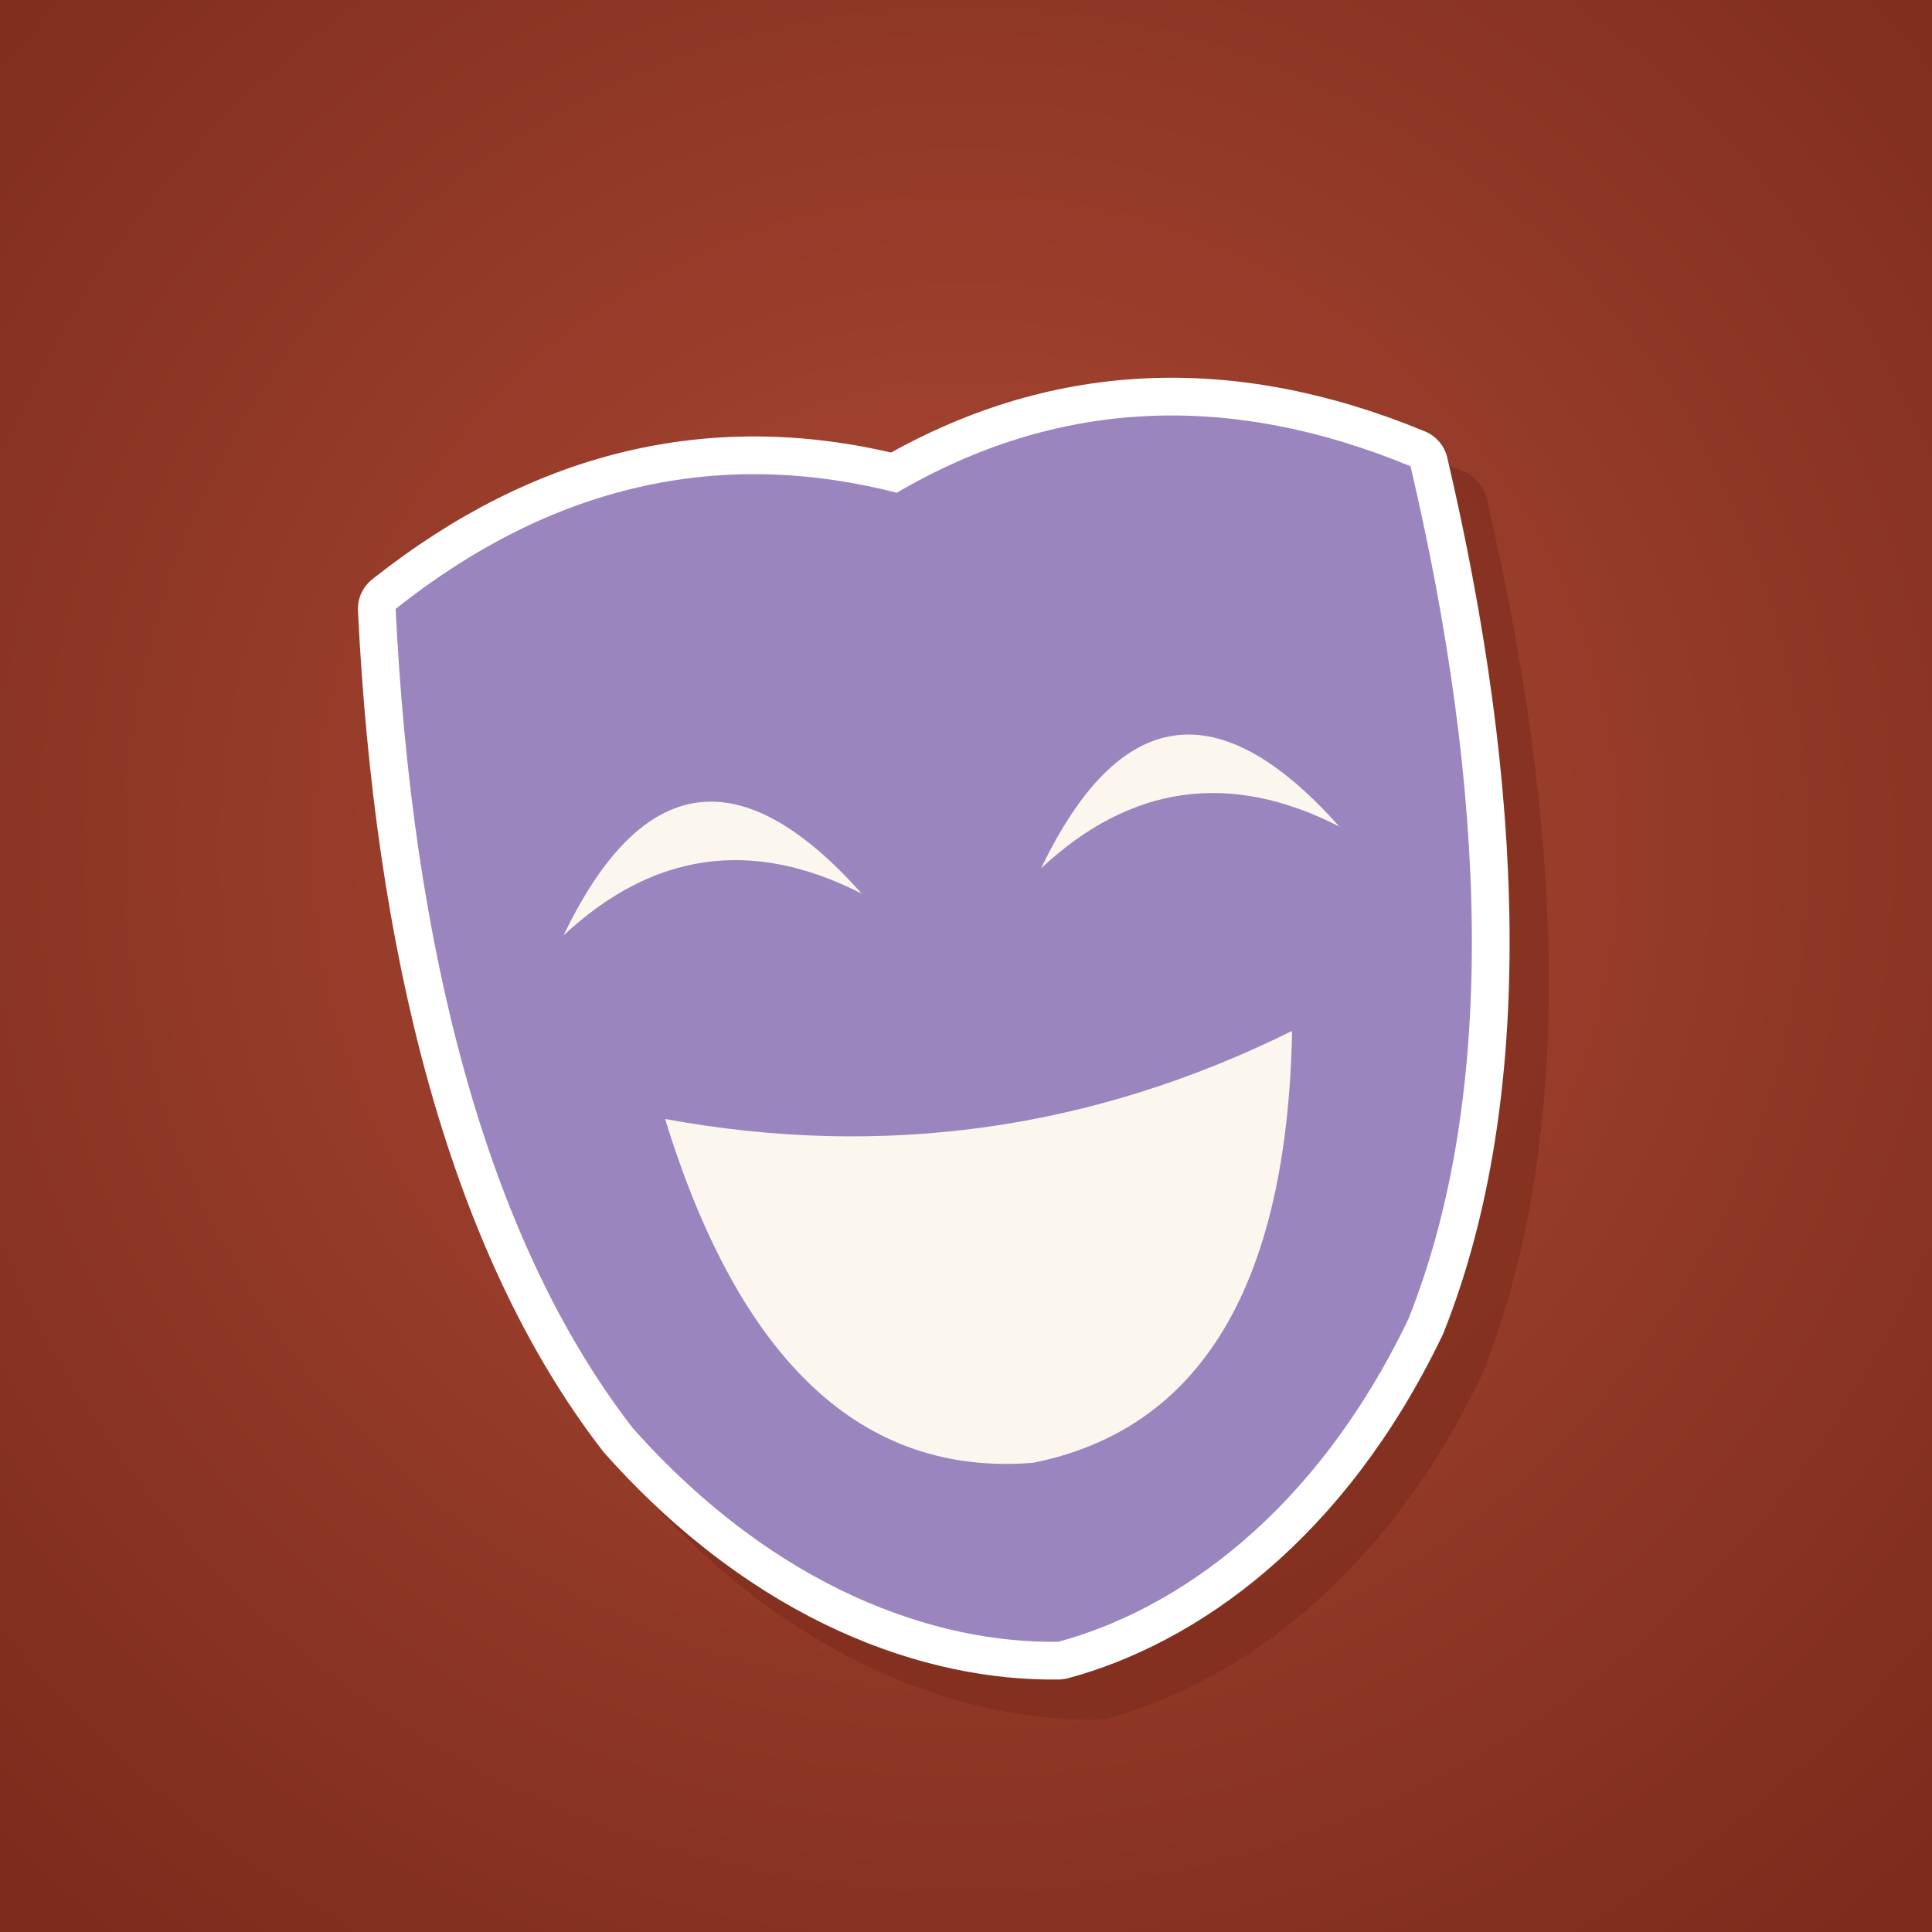
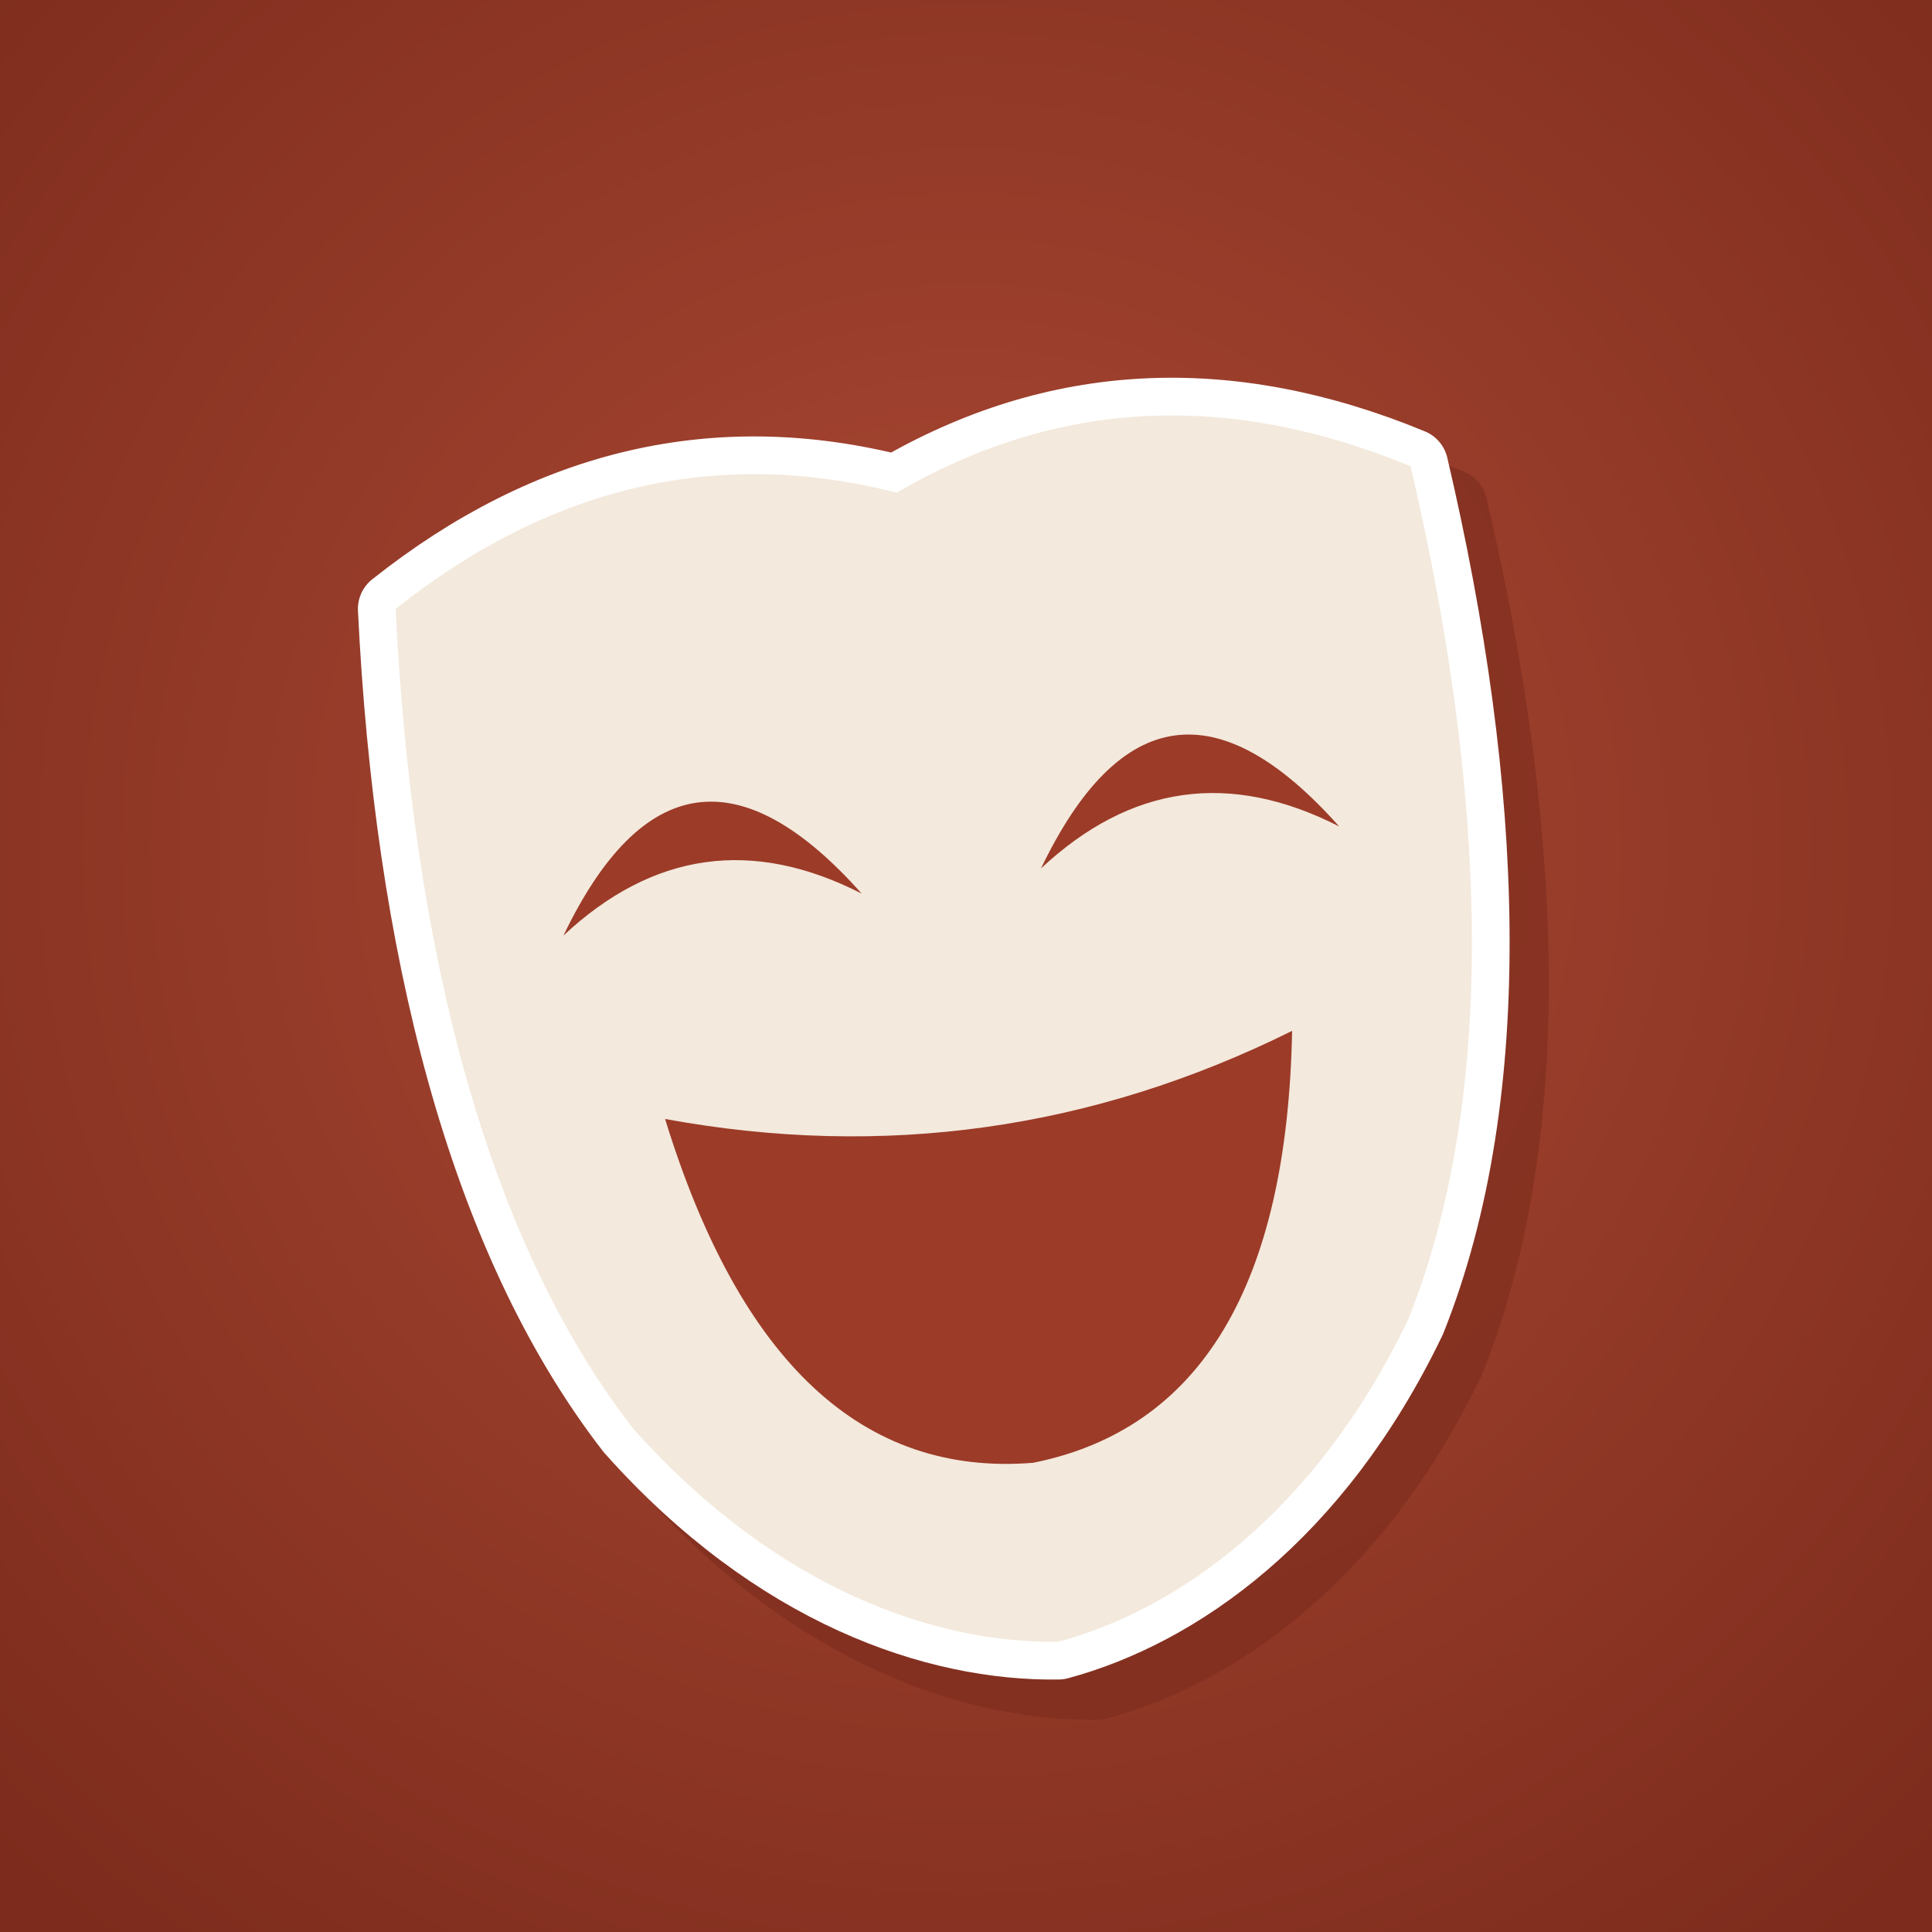
<svg xmlns="http://www.w3.org/2000/svg" viewBox="0 0 512 512" width="512" height="512" role="img" aria-label="Sanguine">
  <defs>
    <radialGradient id="g" cx="50%" cy="44%" r="72%">
      <stop offset="0" stop-color="#ad4a35" />
      <stop offset="1" stop-color="#7c2b1c" />
    </radialGradient>
  </defs>
  <rect width="512" height="512" rx="0" fill="url(#g)" />
  <g transform="rotate(-8 256 261.1)">
    <path d="M120.2 141.3Q188.1 101.4 256 129.3Q323.9 101.4 391.8 141.3C399.8 229.2 391.8 309 359.8 365C327.9 412.9 288 432.8 256 436.8C224.1 432.8 184.1 412.9 152.2 365C120.2 309 112.2 229.2 120.2 141.3Z" transform="translate(8.8 12)" fill="#7c2b1c" stroke="#7c2b1c" stroke-width="20" stroke-linejoin="round" opacity="0.6" />
    <path d="M120.2 141.3Q188.1 101.4 256 129.3Q323.9 101.4 391.8 141.3C399.8 229.2 391.8 309 359.8 365C327.9 412.9 288 432.8 256 436.8C224.1 432.8 184.1 412.9 152.2 365C120.2 309 112.2 229.2 120.2 141.3Z" fill="#ffffff" stroke="#ffffff" stroke-width="20" stroke-linejoin="round" />
-     <path d="M120.2 141.3Q188.1 101.4 256 129.3Q323.9 101.4 391.8 141.3C399.8 229.2 391.8 309 359.8 365C327.9 412.9 288 432.8 256 436.8C224.1 432.8 184.1 412.9 152.2 365C120.2 309 112.2 229.2 120.2 141.3Z" fill="#9a85bf" />
-     <path d="M152.2 233.2Q192.1 173.3 232 233.2Q192.1 205.2 152.2 233.2ZM280 233.2Q319.9 173.3 359.8 233.2Q319.9 205.2 280 233.2ZM172.1 285.1Q256 313 339.9 285.1Q323.9 384.9 256 388.9Q188.1 384.9 172.1 285.1Z" fill="#fbf6ee" />
+     <path d="M120.2 141.3Q188.1 101.4 256 129.3Q323.9 101.4 391.8 141.3C399.8 229.2 391.8 309 359.8 365C327.9 412.9 288 432.8 256 436.8C224.1 432.8 184.1 412.9 152.2 365C120.2 309 112.2 229.2 120.2 141.3Z" fill="#f3e9dc" />
+     <path d="M152.2 233.2Q192.1 173.3 232 233.2Q192.1 205.2 152.2 233.2ZM280 233.2Q319.9 173.3 359.8 233.2Q319.9 205.2 280 233.2ZM172.1 285.1Q256 313 339.9 285.1Q323.9 384.9 256 388.9Q188.1 384.9 172.1 285.1Z" fill="#9c3b28" />
  </g>
</svg>
